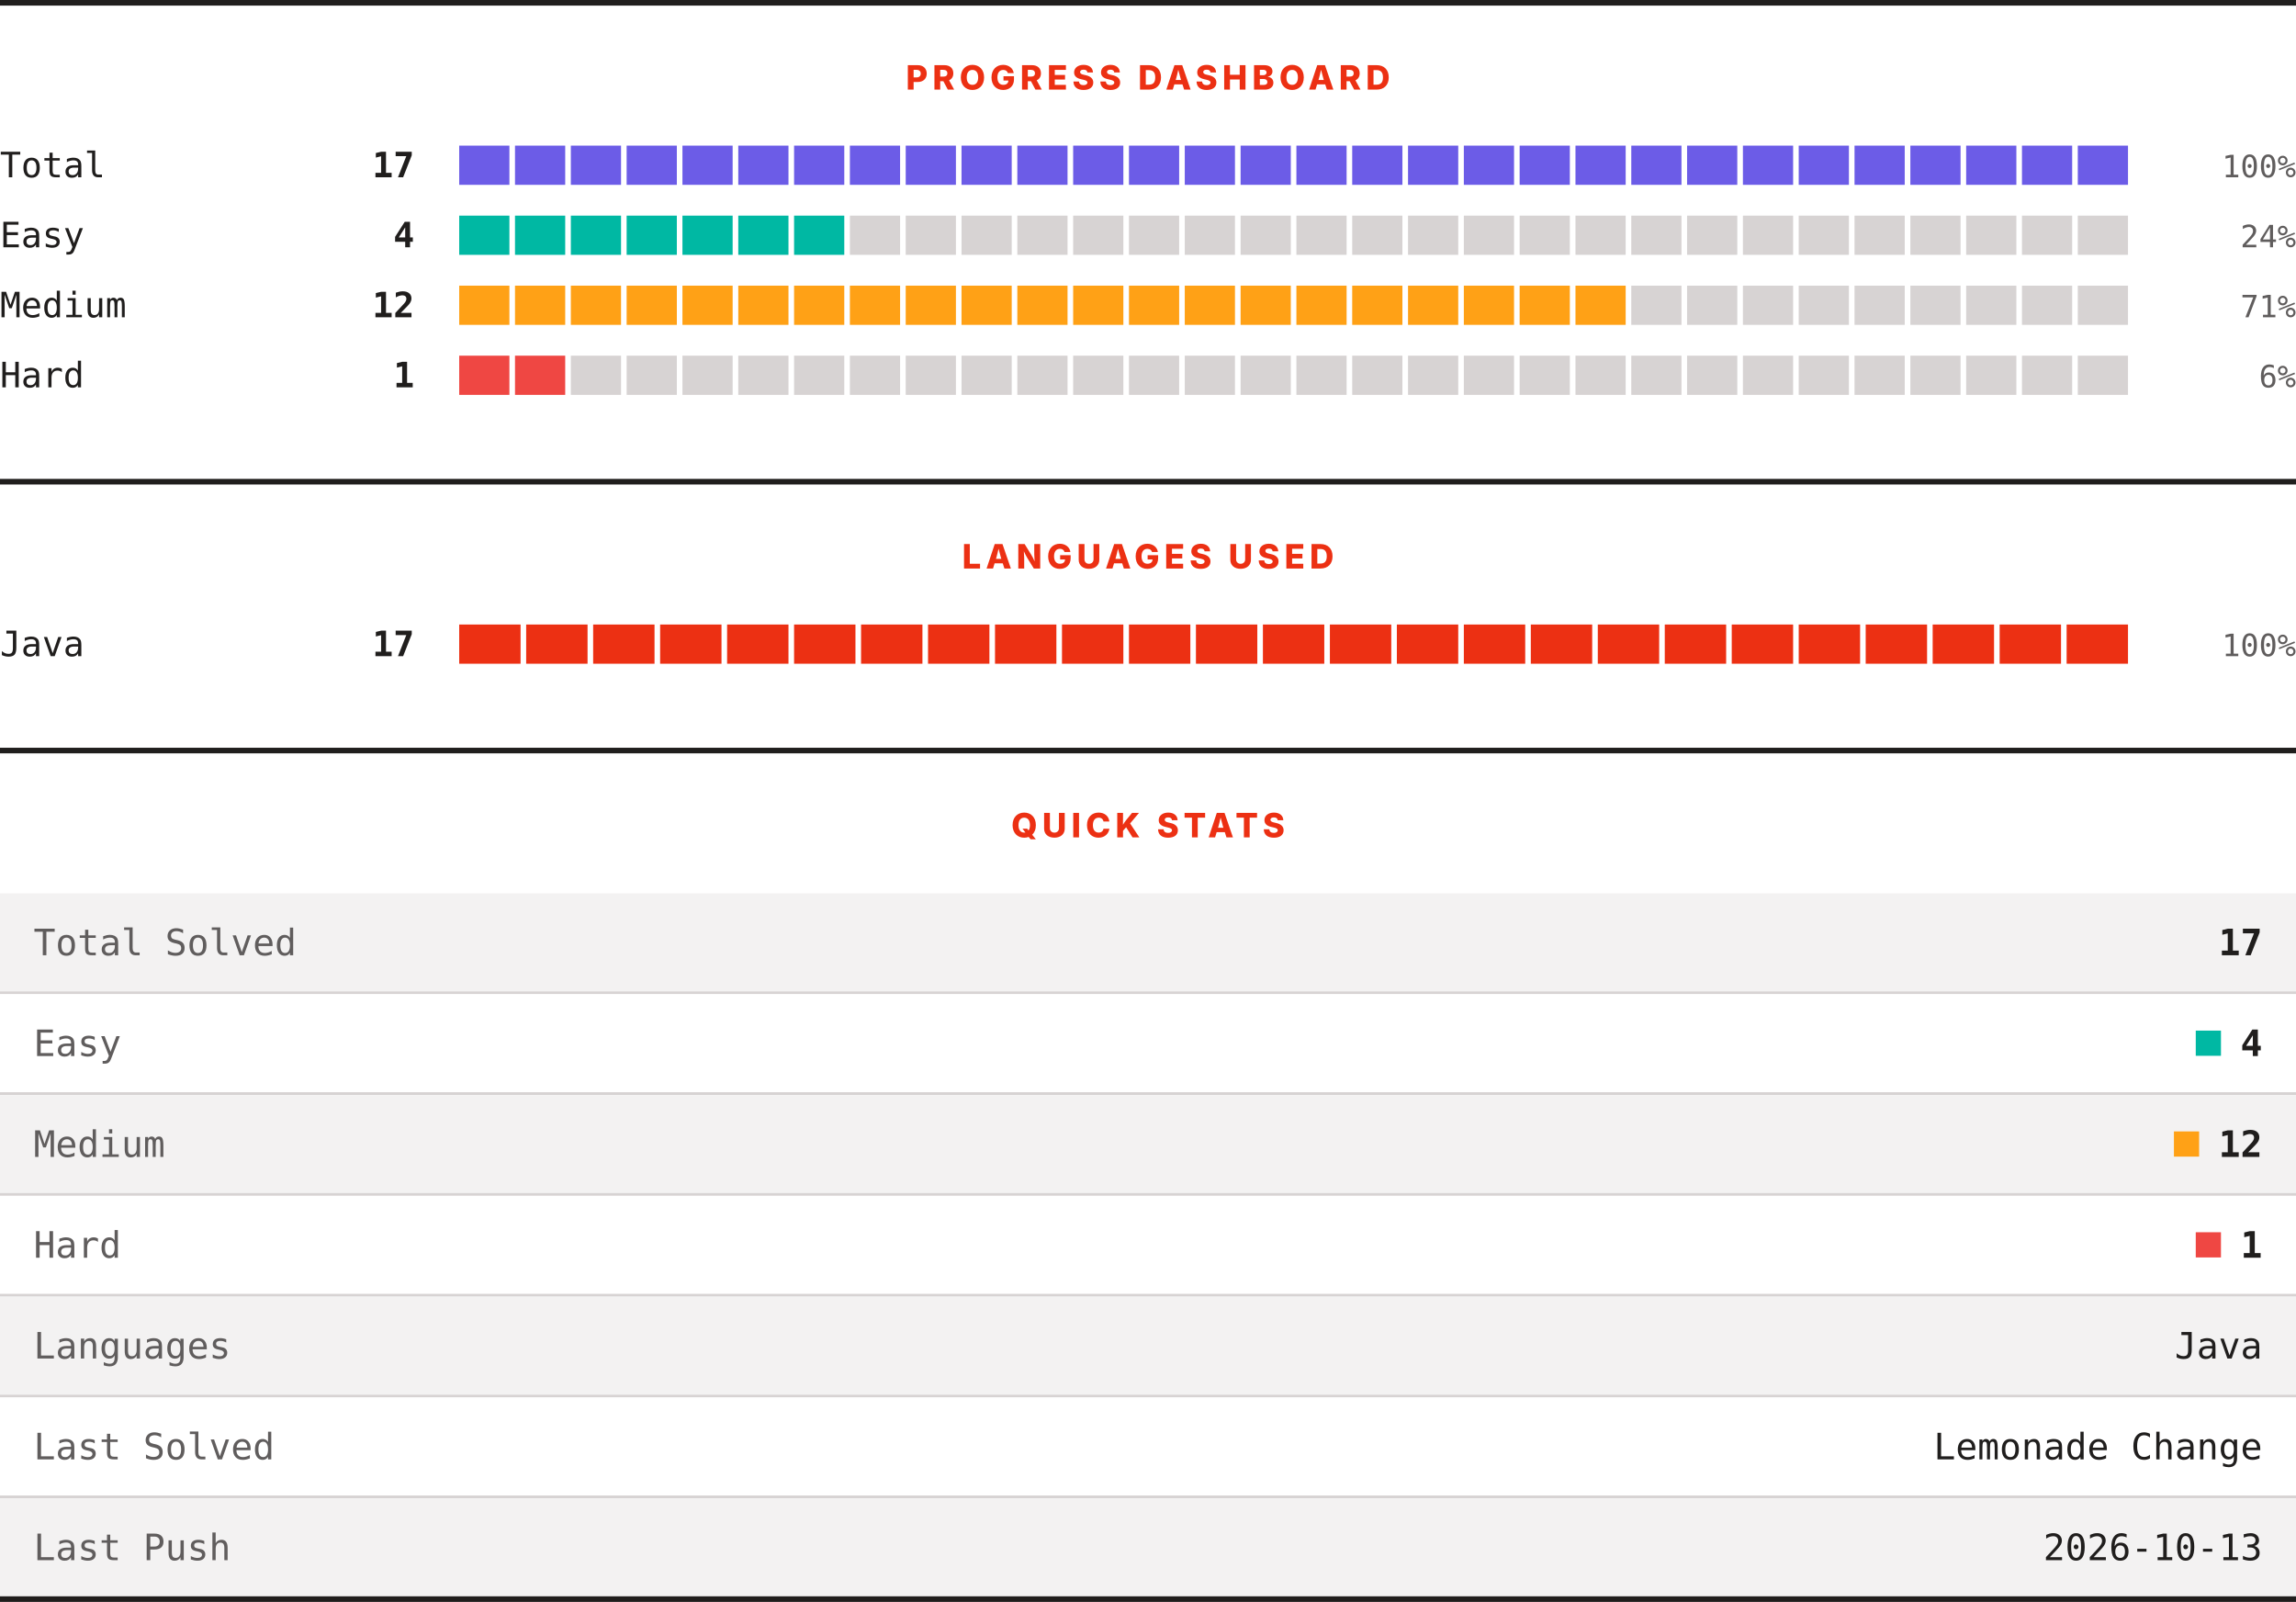
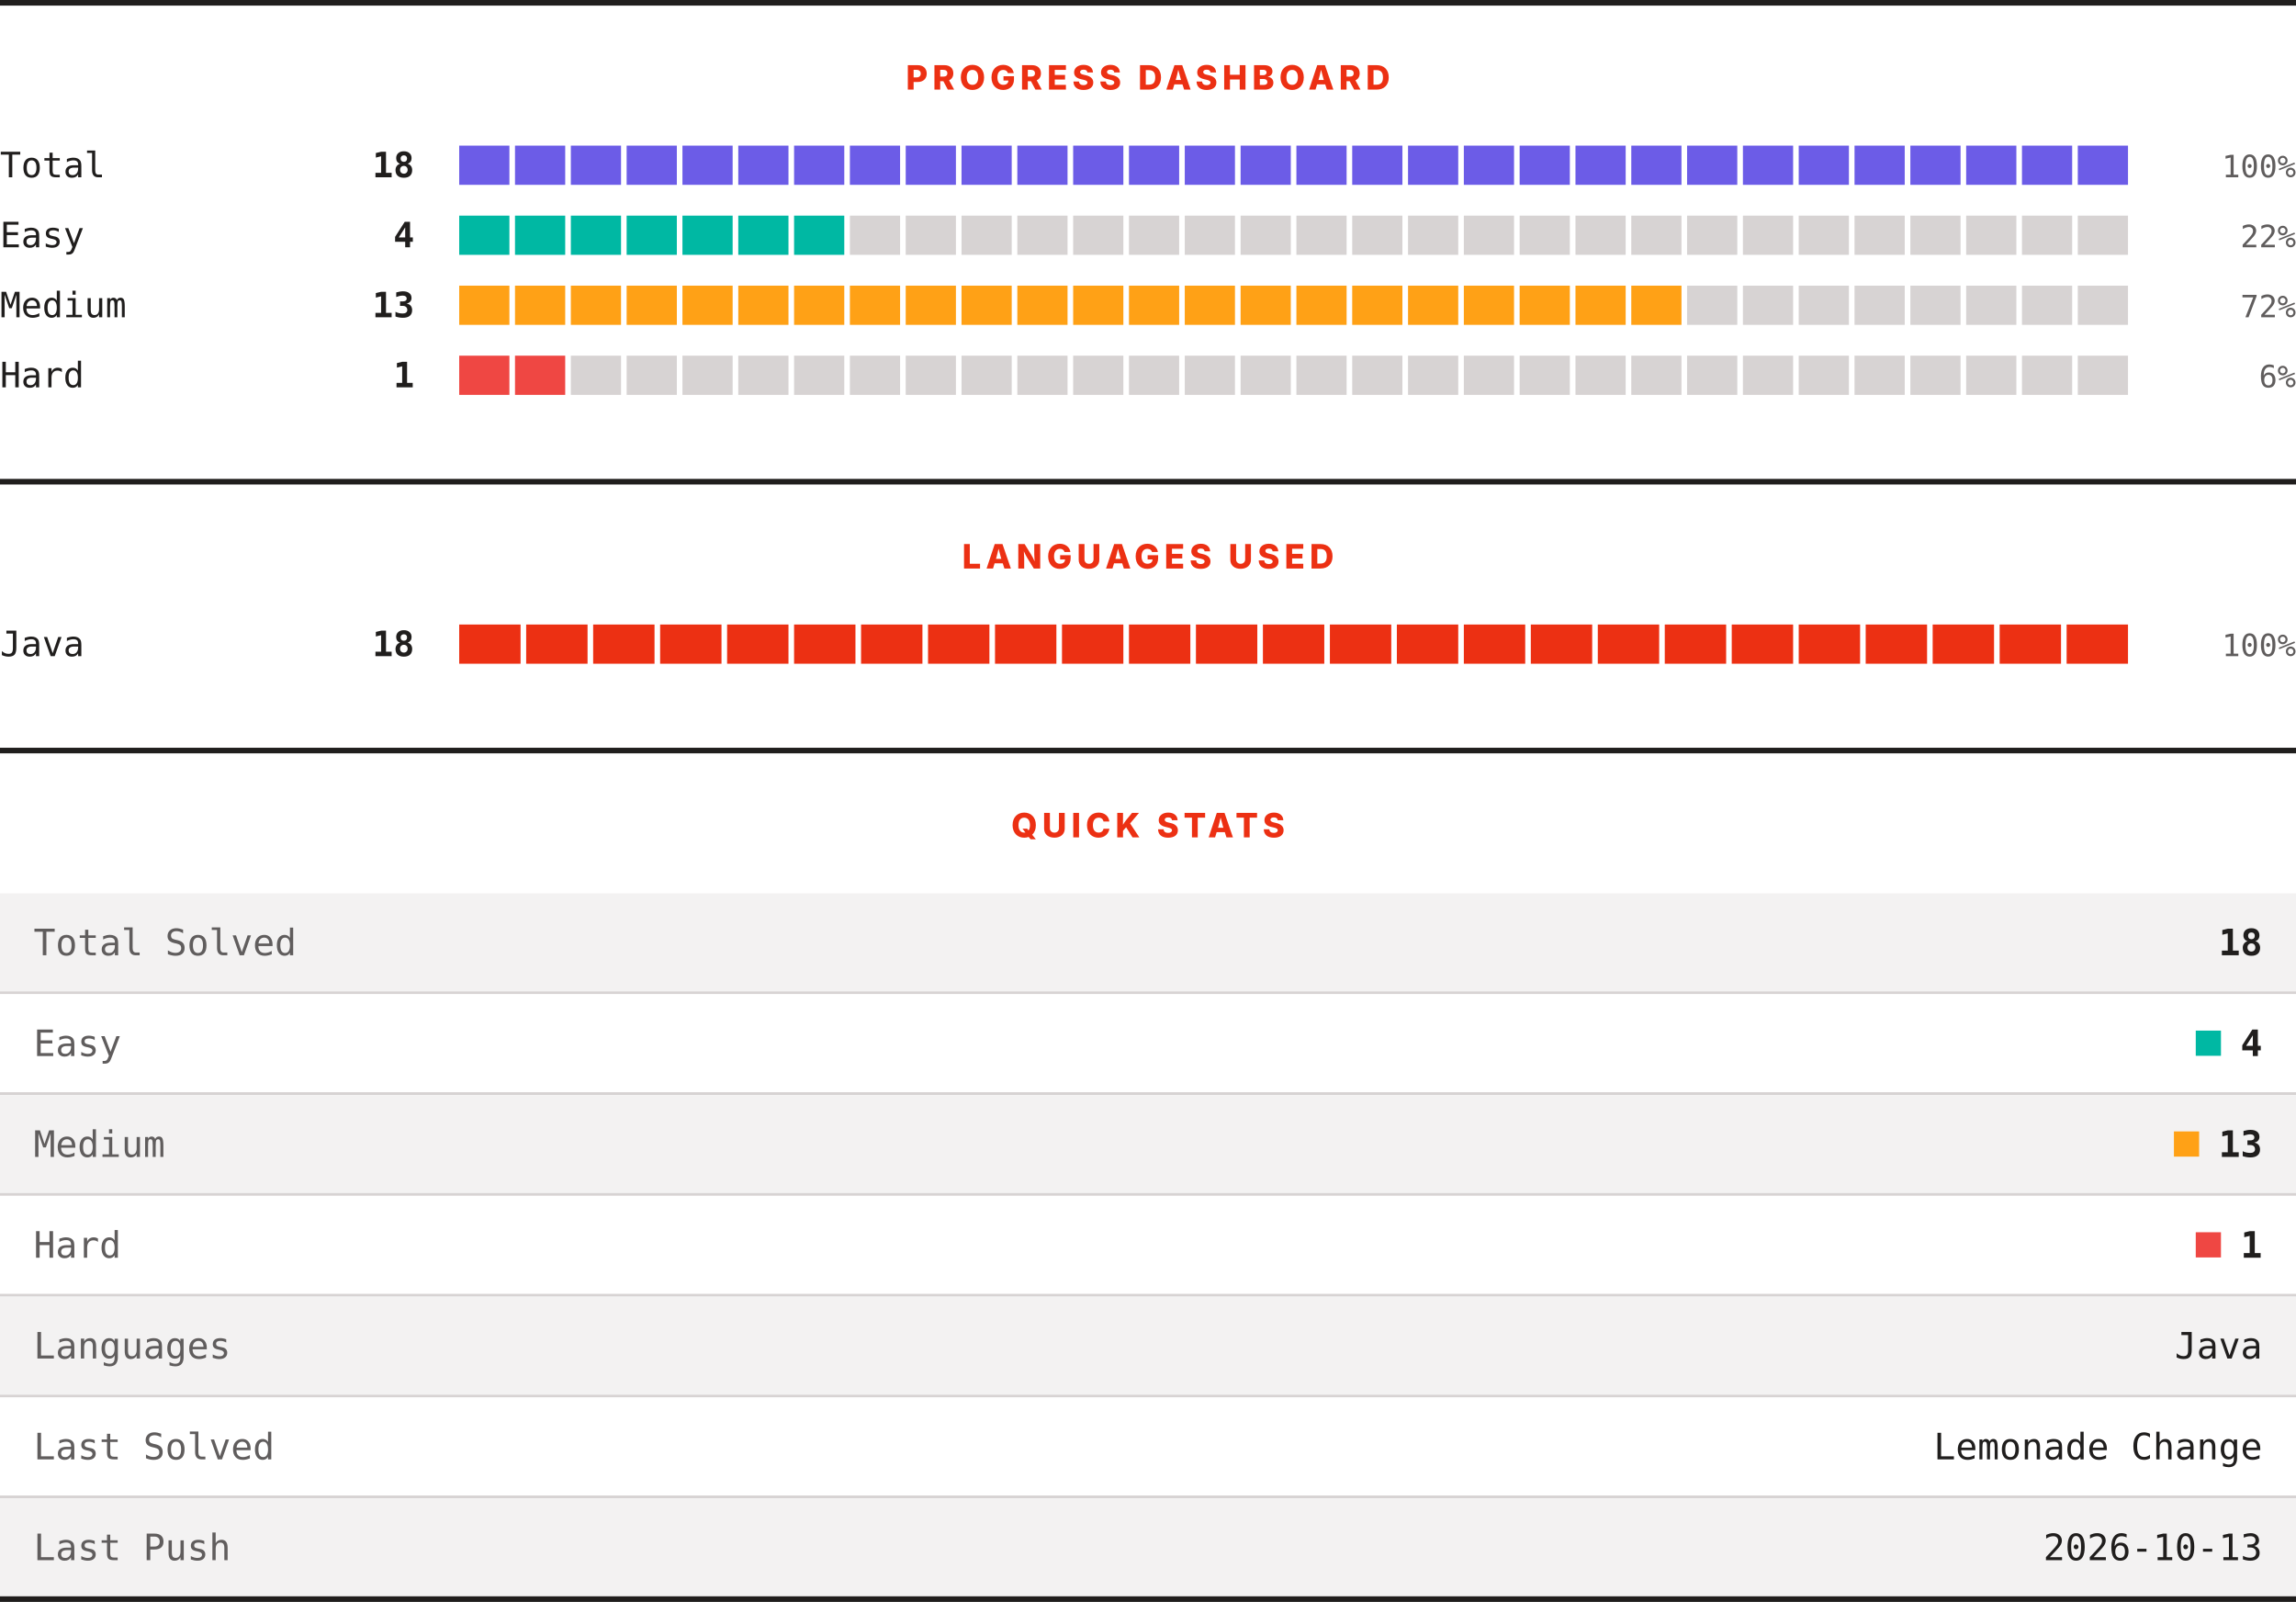
<svg xmlns="http://www.w3.org/2000/svg" width="820" height="572" viewBox="0 0 820 572" role="img" aria-label="LeetCode progress, languages and quick stats">
  <rect width="820" height="572" fill="#ffffff" />
  <rect x="0" y="0" width="820" height="2" fill="#201e1d" />
  <text x="410" y="32" text-anchor="middle" font-family="Archivo, system-ui, -apple-system, Segoe UI, sans-serif" font-size="12" font-weight="800" letter-spacing="1.68" fill="#ec3013">PROGRESS DASHBOARD</text>
  <text x="0" y="63.3" font-family="ui-monospace, SFMono-Regular, Menlo, Consolas, monospace" font-size="12.5" fill="#201e1d">Total</text>
-   <text x="148" y="63.3" text-anchor="end" font-family="ui-monospace, SFMono-Regular, Menlo, Consolas, monospace" font-size="12.5" font-weight="700" fill="#201e1d">17</text>
+   <text x="148" y="63.3" text-anchor="end" font-family="ui-monospace, SFMono-Regular, Menlo, Consolas, monospace" font-size="12.5" font-weight="700" fill="#201e1d">18</text>
  <rect x="164.00" y="52" width="17.93" height="14" fill="#6c5ce7" />
  <rect x="183.93" y="52" width="17.93" height="14" fill="#6c5ce7" />
  <rect x="203.87" y="52" width="17.93" height="14" fill="#6c5ce7" />
  <rect x="223.80" y="52" width="17.93" height="14" fill="#6c5ce7" />
  <rect x="243.73" y="52" width="17.93" height="14" fill="#6c5ce7" />
  <rect x="263.67" y="52" width="17.93" height="14" fill="#6c5ce7" />
  <rect x="283.60" y="52" width="17.93" height="14" fill="#6c5ce7" />
  <rect x="303.53" y="52" width="17.93" height="14" fill="#6c5ce7" />
  <rect x="323.47" y="52" width="17.93" height="14" fill="#6c5ce7" />
  <rect x="343.40" y="52" width="17.93" height="14" fill="#6c5ce7" />
  <rect x="363.33" y="52" width="17.93" height="14" fill="#6c5ce7" />
  <rect x="383.27" y="52" width="17.93" height="14" fill="#6c5ce7" />
  <rect x="403.20" y="52" width="17.93" height="14" fill="#6c5ce7" />
  <rect x="423.13" y="52" width="17.93" height="14" fill="#6c5ce7" />
  <rect x="443.07" y="52" width="17.93" height="14" fill="#6c5ce7" />
  <rect x="463.00" y="52" width="17.93" height="14" fill="#6c5ce7" />
  <rect x="482.93" y="52" width="17.93" height="14" fill="#6c5ce7" />
  <rect x="502.87" y="52" width="17.93" height="14" fill="#6c5ce7" />
  <rect x="522.80" y="52" width="17.93" height="14" fill="#6c5ce7" />
  <rect x="542.73" y="52" width="17.93" height="14" fill="#6c5ce7" />
  <rect x="562.67" y="52" width="17.93" height="14" fill="#6c5ce7" />
  <rect x="582.60" y="52" width="17.93" height="14" fill="#6c5ce7" />
  <rect x="602.53" y="52" width="17.93" height="14" fill="#6c5ce7" />
  <rect x="622.47" y="52" width="17.93" height="14" fill="#6c5ce7" />
  <rect x="642.40" y="52" width="17.93" height="14" fill="#6c5ce7" />
  <rect x="662.33" y="52" width="17.93" height="14" fill="#6c5ce7" />
  <rect x="682.27" y="52" width="17.93" height="14" fill="#6c5ce7" />
  <rect x="702.20" y="52" width="17.93" height="14" fill="#6c5ce7" />
  <rect x="722.13" y="52" width="17.93" height="14" fill="#6c5ce7" />
  <rect x="742.07" y="52" width="17.93" height="14" fill="#6c5ce7" />
  <text x="820" y="63.3" text-anchor="end" font-family="ui-monospace, SFMono-Regular, Menlo, Consolas, monospace" font-size="11" fill="#605d5d">100%</text>
  <text x="0" y="88.3" font-family="ui-monospace, SFMono-Regular, Menlo, Consolas, monospace" font-size="12.5" fill="#201e1d">Easy</text>
  <text x="148" y="88.3" text-anchor="end" font-family="ui-monospace, SFMono-Regular, Menlo, Consolas, monospace" font-size="12.5" font-weight="700" fill="#201e1d">4</text>
  <rect x="164.00" y="77" width="17.93" height="14" fill="#00b8a3" />
  <rect x="183.93" y="77" width="17.93" height="14" fill="#00b8a3" />
  <rect x="203.87" y="77" width="17.93" height="14" fill="#00b8a3" />
  <rect x="223.80" y="77" width="17.93" height="14" fill="#00b8a3" />
  <rect x="243.73" y="77" width="17.93" height="14" fill="#00b8a3" />
  <rect x="263.67" y="77" width="17.93" height="14" fill="#00b8a3" />
  <rect x="283.60" y="77" width="17.93" height="14" fill="#00b8a3" />
  <rect x="303.53" y="77" width="17.93" height="14" fill="#d7d3d3" />
  <rect x="323.47" y="77" width="17.93" height="14" fill="#d7d3d3" />
  <rect x="343.40" y="77" width="17.93" height="14" fill="#d7d3d3" />
  <rect x="363.33" y="77" width="17.93" height="14" fill="#d7d3d3" />
  <rect x="383.27" y="77" width="17.93" height="14" fill="#d7d3d3" />
  <rect x="403.20" y="77" width="17.93" height="14" fill="#d7d3d3" />
  <rect x="423.13" y="77" width="17.93" height="14" fill="#d7d3d3" />
  <rect x="443.07" y="77" width="17.93" height="14" fill="#d7d3d3" />
  <rect x="463.00" y="77" width="17.93" height="14" fill="#d7d3d3" />
  <rect x="482.93" y="77" width="17.93" height="14" fill="#d7d3d3" />
  <rect x="502.87" y="77" width="17.93" height="14" fill="#d7d3d3" />
  <rect x="522.80" y="77" width="17.93" height="14" fill="#d7d3d3" />
  <rect x="542.73" y="77" width="17.93" height="14" fill="#d7d3d3" />
  <rect x="562.67" y="77" width="17.93" height="14" fill="#d7d3d3" />
  <rect x="582.60" y="77" width="17.93" height="14" fill="#d7d3d3" />
  <rect x="602.53" y="77" width="17.93" height="14" fill="#d7d3d3" />
  <rect x="622.47" y="77" width="17.93" height="14" fill="#d7d3d3" />
  <rect x="642.40" y="77" width="17.93" height="14" fill="#d7d3d3" />
  <rect x="662.33" y="77" width="17.93" height="14" fill="#d7d3d3" />
  <rect x="682.27" y="77" width="17.93" height="14" fill="#d7d3d3" />
  <rect x="702.20" y="77" width="17.93" height="14" fill="#d7d3d3" />
  <rect x="722.13" y="77" width="17.93" height="14" fill="#d7d3d3" />
  <rect x="742.07" y="77" width="17.93" height="14" fill="#d7d3d3" />
-   <text x="820" y="88.3" text-anchor="end" font-family="ui-monospace, SFMono-Regular, Menlo, Consolas, monospace" font-size="11" fill="#605d5d">24%</text>
+   <text x="820" y="88.3" text-anchor="end" font-family="ui-monospace, SFMono-Regular, Menlo, Consolas, monospace" font-size="11" fill="#605d5d">22%</text>
  <text x="0" y="113.3" font-family="ui-monospace, SFMono-Regular, Menlo, Consolas, monospace" font-size="12.5" fill="#201e1d">Medium</text>
-   <text x="148" y="113.3" text-anchor="end" font-family="ui-monospace, SFMono-Regular, Menlo, Consolas, monospace" font-size="12.5" font-weight="700" fill="#201e1d">12</text>
+   <text x="148" y="113.3" text-anchor="end" font-family="ui-monospace, SFMono-Regular, Menlo, Consolas, monospace" font-size="12.5" font-weight="700" fill="#201e1d">13</text>
  <rect x="164.00" y="102" width="17.93" height="14" fill="#ffa116" />
  <rect x="183.93" y="102" width="17.93" height="14" fill="#ffa116" />
  <rect x="203.87" y="102" width="17.93" height="14" fill="#ffa116" />
  <rect x="223.80" y="102" width="17.93" height="14" fill="#ffa116" />
  <rect x="243.73" y="102" width="17.93" height="14" fill="#ffa116" />
  <rect x="263.67" y="102" width="17.93" height="14" fill="#ffa116" />
  <rect x="283.60" y="102" width="17.93" height="14" fill="#ffa116" />
  <rect x="303.53" y="102" width="17.93" height="14" fill="#ffa116" />
  <rect x="323.47" y="102" width="17.93" height="14" fill="#ffa116" />
  <rect x="343.40" y="102" width="17.93" height="14" fill="#ffa116" />
  <rect x="363.33" y="102" width="17.93" height="14" fill="#ffa116" />
  <rect x="383.27" y="102" width="17.93" height="14" fill="#ffa116" />
  <rect x="403.20" y="102" width="17.93" height="14" fill="#ffa116" />
  <rect x="423.13" y="102" width="17.93" height="14" fill="#ffa116" />
  <rect x="443.07" y="102" width="17.93" height="14" fill="#ffa116" />
  <rect x="463.00" y="102" width="17.93" height="14" fill="#ffa116" />
  <rect x="482.93" y="102" width="17.93" height="14" fill="#ffa116" />
  <rect x="502.87" y="102" width="17.93" height="14" fill="#ffa116" />
  <rect x="522.80" y="102" width="17.93" height="14" fill="#ffa116" />
  <rect x="542.73" y="102" width="17.93" height="14" fill="#ffa116" />
  <rect x="562.67" y="102" width="17.93" height="14" fill="#ffa116" />
-   <rect x="582.60" y="102" width="17.93" height="14" fill="#d7d3d3" />
+   <rect x="582.60" y="102" width="17.93" height="14" fill="#ffa116" />
  <rect x="602.53" y="102" width="17.93" height="14" fill="#d7d3d3" />
  <rect x="622.47" y="102" width="17.93" height="14" fill="#d7d3d3" />
  <rect x="642.40" y="102" width="17.93" height="14" fill="#d7d3d3" />
  <rect x="662.33" y="102" width="17.93" height="14" fill="#d7d3d3" />
  <rect x="682.27" y="102" width="17.93" height="14" fill="#d7d3d3" />
  <rect x="702.20" y="102" width="17.93" height="14" fill="#d7d3d3" />
  <rect x="722.13" y="102" width="17.93" height="14" fill="#d7d3d3" />
  <rect x="742.07" y="102" width="17.93" height="14" fill="#d7d3d3" />
-   <text x="820" y="113.3" text-anchor="end" font-family="ui-monospace, SFMono-Regular, Menlo, Consolas, monospace" font-size="11" fill="#605d5d">71%</text>
+   <text x="820" y="113.3" text-anchor="end" font-family="ui-monospace, SFMono-Regular, Menlo, Consolas, monospace" font-size="11" fill="#605d5d">72%</text>
  <text x="0" y="138.3" font-family="ui-monospace, SFMono-Regular, Menlo, Consolas, monospace" font-size="12.5" fill="#201e1d">Hard</text>
  <text x="148" y="138.3" text-anchor="end" font-family="ui-monospace, SFMono-Regular, Menlo, Consolas, monospace" font-size="12.5" font-weight="700" fill="#201e1d">1</text>
  <rect x="164.00" y="127" width="17.93" height="14" fill="#ef4743" />
  <rect x="183.93" y="127" width="17.93" height="14" fill="#ef4743" />
  <rect x="203.87" y="127" width="17.93" height="14" fill="#d7d3d3" />
  <rect x="223.80" y="127" width="17.93" height="14" fill="#d7d3d3" />
  <rect x="243.73" y="127" width="17.93" height="14" fill="#d7d3d3" />
  <rect x="263.67" y="127" width="17.93" height="14" fill="#d7d3d3" />
  <rect x="283.60" y="127" width="17.93" height="14" fill="#d7d3d3" />
  <rect x="303.53" y="127" width="17.93" height="14" fill="#d7d3d3" />
  <rect x="323.47" y="127" width="17.93" height="14" fill="#d7d3d3" />
  <rect x="343.40" y="127" width="17.93" height="14" fill="#d7d3d3" />
  <rect x="363.33" y="127" width="17.93" height="14" fill="#d7d3d3" />
  <rect x="383.27" y="127" width="17.93" height="14" fill="#d7d3d3" />
  <rect x="403.20" y="127" width="17.93" height="14" fill="#d7d3d3" />
  <rect x="423.13" y="127" width="17.93" height="14" fill="#d7d3d3" />
  <rect x="443.07" y="127" width="17.93" height="14" fill="#d7d3d3" />
  <rect x="463.00" y="127" width="17.93" height="14" fill="#d7d3d3" />
  <rect x="482.93" y="127" width="17.93" height="14" fill="#d7d3d3" />
  <rect x="502.87" y="127" width="17.93" height="14" fill="#d7d3d3" />
  <rect x="522.80" y="127" width="17.93" height="14" fill="#d7d3d3" />
  <rect x="542.73" y="127" width="17.93" height="14" fill="#d7d3d3" />
  <rect x="562.67" y="127" width="17.93" height="14" fill="#d7d3d3" />
  <rect x="582.60" y="127" width="17.93" height="14" fill="#d7d3d3" />
  <rect x="602.53" y="127" width="17.93" height="14" fill="#d7d3d3" />
  <rect x="622.47" y="127" width="17.93" height="14" fill="#d7d3d3" />
  <rect x="642.40" y="127" width="17.93" height="14" fill="#d7d3d3" />
  <rect x="662.33" y="127" width="17.93" height="14" fill="#d7d3d3" />
  <rect x="682.27" y="127" width="17.93" height="14" fill="#d7d3d3" />
  <rect x="702.20" y="127" width="17.93" height="14" fill="#d7d3d3" />
  <rect x="722.13" y="127" width="17.93" height="14" fill="#d7d3d3" />
  <rect x="742.07" y="127" width="17.93" height="14" fill="#d7d3d3" />
  <text x="820" y="138.3" text-anchor="end" font-family="ui-monospace, SFMono-Regular, Menlo, Consolas, monospace" font-size="11" fill="#605d5d">6%</text>
  <rect x="0" y="171" width="820" height="2" fill="#201e1d" />
  <text x="410" y="203" text-anchor="middle" font-family="Archivo, system-ui, -apple-system, Segoe UI, sans-serif" font-size="12" font-weight="800" letter-spacing="1.68" fill="#ec3013">LANGUAGES USED</text>
  <text x="0" y="234.3" font-family="ui-monospace, SFMono-Regular, Menlo, Consolas, monospace" font-size="12.5" fill="#201e1d">Java</text>
-   <text x="148" y="234.3" text-anchor="end" font-family="ui-monospace, SFMono-Regular, Menlo, Consolas, monospace" font-size="12.5" font-weight="700" fill="#201e1d">17</text>
+   <text x="148" y="234.3" text-anchor="end" font-family="ui-monospace, SFMono-Regular, Menlo, Consolas, monospace" font-size="12.5" font-weight="700" fill="#201e1d">18</text>
  <rect x="164.00" y="223" width="21.92" height="14" fill="#ec3013" />
  <rect x="187.92" y="223" width="21.92" height="14" fill="#ec3013" />
  <rect x="211.84" y="223" width="21.92" height="14" fill="#ec3013" />
  <rect x="235.76" y="223" width="21.92" height="14" fill="#ec3013" />
  <rect x="259.68" y="223" width="21.92" height="14" fill="#ec3013" />
  <rect x="283.60" y="223" width="21.92" height="14" fill="#ec3013" />
  <rect x="307.52" y="223" width="21.92" height="14" fill="#ec3013" />
  <rect x="331.44" y="223" width="21.92" height="14" fill="#ec3013" />
  <rect x="355.36" y="223" width="21.92" height="14" fill="#ec3013" />
  <rect x="379.28" y="223" width="21.92" height="14" fill="#ec3013" />
  <rect x="403.20" y="223" width="21.92" height="14" fill="#ec3013" />
  <rect x="427.12" y="223" width="21.92" height="14" fill="#ec3013" />
  <rect x="451.04" y="223" width="21.92" height="14" fill="#ec3013" />
  <rect x="474.96" y="223" width="21.92" height="14" fill="#ec3013" />
  <rect x="498.88" y="223" width="21.92" height="14" fill="#ec3013" />
  <rect x="522.80" y="223" width="21.92" height="14" fill="#ec3013" />
  <rect x="546.72" y="223" width="21.92" height="14" fill="#ec3013" />
  <rect x="570.64" y="223" width="21.92" height="14" fill="#ec3013" />
  <rect x="594.56" y="223" width="21.92" height="14" fill="#ec3013" />
  <rect x="618.48" y="223" width="21.92" height="14" fill="#ec3013" />
  <rect x="642.40" y="223" width="21.92" height="14" fill="#ec3013" />
  <rect x="666.32" y="223" width="21.92" height="14" fill="#ec3013" />
  <rect x="690.24" y="223" width="21.92" height="14" fill="#ec3013" />
  <rect x="714.16" y="223" width="21.92" height="14" fill="#ec3013" />
  <rect x="738.08" y="223" width="21.92" height="14" fill="#ec3013" />
  <text x="820" y="234.3" text-anchor="end" font-family="ui-monospace, SFMono-Regular, Menlo, Consolas, monospace" font-size="11" fill="#605d5d">100%</text>
  <rect x="0" y="267" width="820" height="2" fill="#201e1d" />
  <text x="410" y="299" text-anchor="middle" font-family="Archivo, system-ui, -apple-system, Segoe UI, sans-serif" font-size="12" font-weight="800" letter-spacing="1.68" fill="#ec3013">QUICK STATS</text>
  <rect x="0" y="319" width="820" height="35" fill="#f3f2f2" />
  <text x="12" y="341.1" font-family="ui-monospace, SFMono-Regular, Menlo, Consolas, monospace" font-size="13" fill="#605d5d">Total Solved</text>
-   <text x="808" y="341.1" text-anchor="end" font-family="ui-monospace, SFMono-Regular, Menlo, Consolas, monospace" font-size="13" font-weight="700" fill="#201e1d">17</text>
+   <text x="808" y="341.1" text-anchor="end" font-family="ui-monospace, SFMono-Regular, Menlo, Consolas, monospace" font-size="13" font-weight="700" fill="#201e1d">18</text>
  <rect x="0" y="354" width="820" height="1" fill="#d7d3d3" />
  <rect x="0" y="355" width="820" height="35" fill="#ffffff" />
  <text x="12" y="377.1" font-family="ui-monospace, SFMono-Regular, Menlo, Consolas, monospace" font-size="13" fill="#605d5d">Easy</text>
  <rect x="784.2" y="368" width="9" height="9" fill="#00b8a3" />
  <text x="808" y="377.1" text-anchor="end" font-family="ui-monospace, SFMono-Regular, Menlo, Consolas, monospace" font-size="13" font-weight="700" fill="#201e1d">4</text>
  <rect x="0" y="390" width="820" height="1" fill="#d7d3d3" />
  <rect x="0" y="391" width="820" height="35" fill="#f3f2f2" />
  <text x="12" y="413.1" font-family="ui-monospace, SFMono-Regular, Menlo, Consolas, monospace" font-size="13" fill="#605d5d">Medium</text>
  <rect x="776.4" y="404" width="9" height="9" fill="#ffa116" />
-   <text x="808" y="413.1" text-anchor="end" font-family="ui-monospace, SFMono-Regular, Menlo, Consolas, monospace" font-size="13" font-weight="700" fill="#201e1d">12</text>
+   <text x="808" y="413.1" text-anchor="end" font-family="ui-monospace, SFMono-Regular, Menlo, Consolas, monospace" font-size="13" font-weight="700" fill="#201e1d">13</text>
  <rect x="0" y="426" width="820" height="1" fill="#d7d3d3" />
  <rect x="0" y="427" width="820" height="35" fill="#ffffff" />
  <text x="12" y="449.1" font-family="ui-monospace, SFMono-Regular, Menlo, Consolas, monospace" font-size="13" fill="#605d5d">Hard</text>
  <rect x="784.2" y="440" width="9" height="9" fill="#ef4743" />
  <text x="808" y="449.1" text-anchor="end" font-family="ui-monospace, SFMono-Regular, Menlo, Consolas, monospace" font-size="13" font-weight="700" fill="#201e1d">1</text>
  <rect x="0" y="462" width="820" height="1" fill="#d7d3d3" />
  <rect x="0" y="463" width="820" height="35" fill="#f3f2f2" />
  <text x="12" y="485.1" font-family="ui-monospace, SFMono-Regular, Menlo, Consolas, monospace" font-size="13" fill="#605d5d">Languages</text>
  <text x="808" y="485.1" text-anchor="end" font-family="ui-monospace, SFMono-Regular, Menlo, Consolas, monospace" font-size="13" fill="#201e1d">Java</text>
  <rect x="0" y="498" width="820" height="1" fill="#d7d3d3" />
  <rect x="0" y="499" width="820" height="35" fill="#ffffff" />
  <text x="12" y="521.1" font-family="ui-monospace, SFMono-Regular, Menlo, Consolas, monospace" font-size="13" fill="#605d5d">Last Solved</text>
  <text x="808" y="521.1" text-anchor="end" font-family="ui-monospace, SFMono-Regular, Menlo, Consolas, monospace" font-size="13" fill="#201e1d">Lemonade Change</text>
  <rect x="0" y="534" width="820" height="1" fill="#d7d3d3" />
  <rect x="0" y="535" width="820" height="35" fill="#f3f2f2" />
  <text x="12" y="557.1" font-family="ui-monospace, SFMono-Regular, Menlo, Consolas, monospace" font-size="13" fill="#605d5d">Last Push</text>
  <text x="808" y="557.1" text-anchor="end" font-family="ui-monospace, SFMono-Regular, Menlo, Consolas, monospace" font-size="13" fill="#201e1d">2026-10-13</text>
  <rect x="0" y="570" width="820" height="2" fill="#201e1d" />
</svg>
